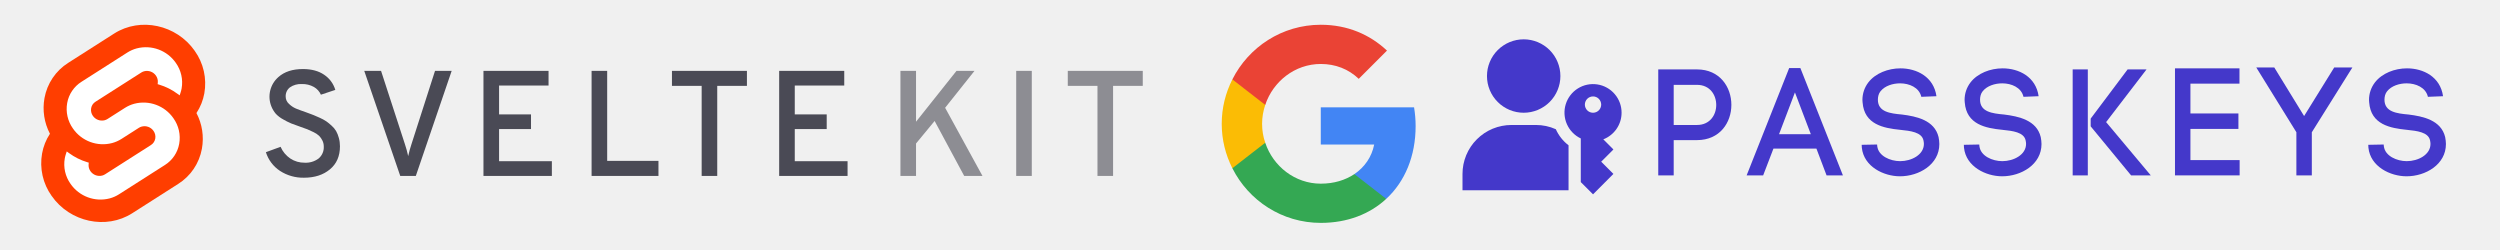
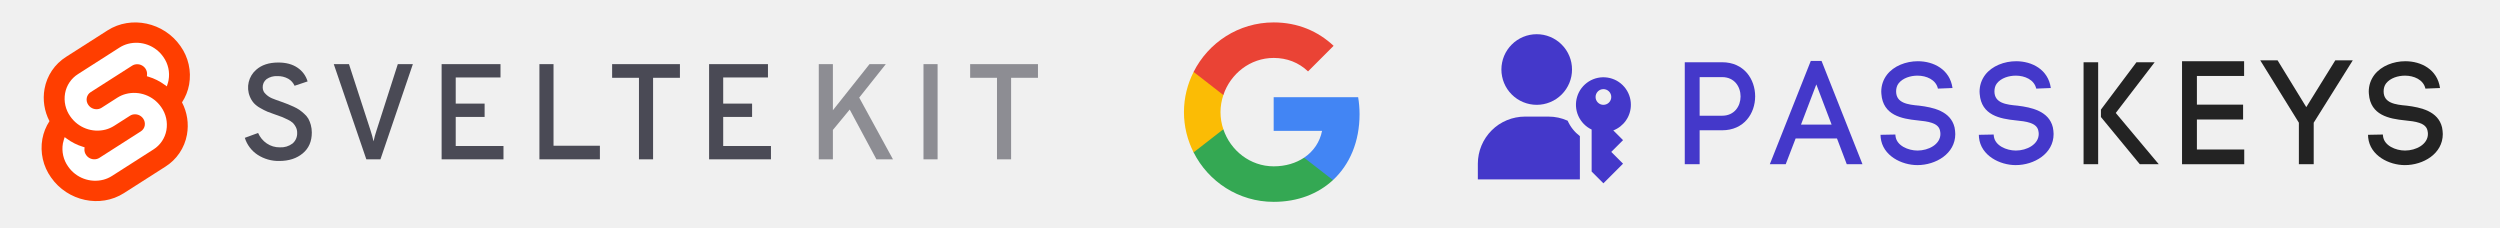
- <svg xmlns="http://www.w3.org/2000/svg" width="700" zoomAndPan="magnify" viewBox="0 0 525 52.5" height="70" preserveAspectRatio="xMidYMid meet" version="1.0">
+ <svg xmlns="http://www.w3.org/2000/svg" width="550" zoomAndPan="magnify" viewBox="0 0 412.5 37.5" height="50" preserveAspectRatio="xMidYMid meet" version="1.0">
  <defs>
    <g />
-     <clipPath id="cadb9751e6">
-       <path d="M 8 5.199 L 44 5.199 L 44 46.805 L 8 46.805 Z M 8 5.199 " clip-rule="nonzero" />
+     <clipPath id="d0711f9213">
+       <path d="M 135 10 L 171.957 10 L 171.957 27 L 135 27 Z M 135 10 " clip-rule="nonzero" />
    </clipPath>
-     <clipPath id="41104398b2">
-       <path d="M 277 22 L 297.723 22 L 297.723 42 L 277 42 Z M 277 22 " clip-rule="nonzero" />
+     <clipPath id="17dd0ff3cd">
+       <path d="M 6.168 3.699 L 32 3.699 L 32 33.305 L 6.168 33.305 Z M 6.168 3.699 " clip-rule="nonzero" />
    </clipPath>
-     <clipPath id="c74eee0e8f">
-       <path d="M 258 29 L 292 29 L 292 46.805 L 258 46.805 Z M 258 29 " clip-rule="nonzero" />
+     <clipPath id="962f25209b">
+       <path d="M 210 16 L 224.645 16 L 224.645 30 L 210 30 Z M 210 16 " clip-rule="nonzero" />
    </clipPath>
-     <clipPath id="eed6192fbb">
-       <path d="M 256.121 16 L 266 16 L 266 36 L 256.121 36 Z M 256.121 16 " clip-rule="nonzero" />
+     <clipPath id="798886a369">
+       <path d="M 196 21 L 220 21 L 220 33.305 L 196 33.305 Z M 196 21 " clip-rule="nonzero" />
    </clipPath>
-     <clipPath id="0cfed5fe88">
-       <path d="M 258 5.199 L 292 5.199 L 292 23 L 258 23 Z M 258 5.199 " clip-rule="nonzero" />
+     <clipPath id="4cec5f9e22">
+       <path d="M 195.039 11 L 202 11 L 202 26 L 195.039 26 Z M 195.039 11 " clip-rule="nonzero" />
+     </clipPath>
+     <clipPath id="e4d94f9209">
+       <path d="M 196 3.699 L 221 3.699 L 221 16 L 196 16 Z M 196 3.699 " clip-rule="nonzero" />
    </clipPath>
  </defs>
-   <path fill="#8d8d93" d="M 202.477 36.941 L 196.27 25.406 L 192.367 30.133 L 192.367 36.941 L 189.09 36.941 L 189.09 14.879 L 192.367 14.879 L 192.367 25.562 L 200.867 14.879 L 204.648 14.879 L 198.477 22.633 L 206.316 36.941 Z M 213.402 36.941 L 213.402 14.879 L 216.676 14.879 L 216.676 36.941 Z M 233.746 18.031 L 233.746 36.941 L 230.469 36.941 L 230.469 18.031 L 224.234 18.031 L 224.234 14.879 L 239.98 14.879 L 239.98 18.031 Z M 233.746 18.031 " fill-opacity="1" fill-rule="nonzero" />
-   <path fill="#4a4a55" d="M 63.867 37.32 C 62.07 37.363 60.301 36.863 58.797 35.887 C 57.387 34.957 56.344 33.57 55.836 31.961 L 58.922 30.828 C 59.352 31.816 60.047 32.66 60.938 33.27 C 61.84 33.875 62.906 34.188 63.992 34.168 C 65.035 34.223 66.066 33.91 66.906 33.285 C 67.645 32.664 68.047 31.727 67.992 30.762 C 67.996 30.32 67.895 29.883 67.691 29.484 C 67.516 29.133 67.289 28.809 67.016 28.523 C 66.668 28.207 66.277 27.949 65.852 27.75 C 65.324 27.488 64.891 27.289 64.543 27.152 C 64.195 27.016 63.688 26.832 63.016 26.602 C 62.176 26.309 61.547 26.078 61.125 25.91 C 60.559 25.668 60.004 25.387 59.473 25.074 C 58.898 24.77 58.379 24.375 57.93 23.906 C 57.543 23.449 57.227 22.934 57 22.379 C 56.109 20.207 56.703 17.707 58.48 16.168 C 59.738 15.055 61.449 14.5 63.613 14.5 C 65.418 14.5 66.902 14.898 68.066 15.695 C 69.199 16.449 70.031 17.574 70.414 18.879 L 67.391 19.887 C 67.086 19.207 66.574 18.637 65.926 18.266 C 65.145 17.828 64.254 17.617 63.359 17.648 C 62.48 17.602 61.613 17.844 60.887 18.344 C 60.289 18.809 59.953 19.539 59.992 20.297 C 59.996 20.879 60.246 21.43 60.684 21.812 C 61.102 22.223 61.594 22.555 62.133 22.789 C 62.637 22.996 63.402 23.281 64.43 23.637 C 65.059 23.871 65.527 24.043 65.832 24.16 C 66.137 24.273 66.582 24.469 67.172 24.742 C 67.641 24.949 68.094 25.199 68.523 25.48 C 68.91 25.758 69.277 26.059 69.625 26.379 C 70.008 26.711 70.332 27.098 70.586 27.531 C 70.832 27.977 71.023 28.453 71.152 28.949 C 71.316 29.527 71.395 30.129 71.391 30.73 C 71.391 32.789 70.688 34.402 69.281 35.566 C 67.875 36.734 66.07 37.316 63.867 37.32 Z M 84.051 36.941 L 76.492 14.879 L 80.02 14.879 L 85.027 30.258 C 85.305 31.086 85.535 31.93 85.719 32.781 C 85.906 31.93 86.137 31.086 86.414 30.258 L 91.355 14.879 L 94.852 14.879 L 87.324 36.941 Z M 101.527 36.941 L 101.527 14.879 L 115.195 14.879 L 115.195 17.969 L 104.805 17.969 L 104.805 24.02 L 111.512 24.02 L 111.512 27.109 L 104.805 27.109 L 104.805 33.852 L 115.891 33.852 L 115.891 36.941 Z M 124.234 36.941 L 124.234 14.879 L 127.508 14.879 L 127.508 33.789 L 138.277 33.789 L 138.277 36.941 Z M 150.621 18.031 L 150.621 36.941 L 147.348 36.941 L 147.348 18.031 L 141.109 18.031 L 141.109 14.879 L 156.855 14.879 L 156.855 18.031 Z M 163.625 36.941 L 163.625 14.879 L 177.293 14.879 L 177.293 17.969 L 166.902 17.969 L 166.902 24.02 L 173.609 24.02 L 173.609 27.109 L 166.902 27.109 L 166.902 33.852 L 177.988 33.852 L 177.988 36.941 Z M 163.625 36.941 " fill-opacity="1" fill-rule="nonzero" />
-   <g clip-path="url(#cadb9751e6)">
-     <path fill="#ff3e00" d="M 40.898 10.684 C 37.055 5.176 29.461 3.543 23.977 7.043 L 14.336 13.191 C 11.703 14.852 9.891 17.543 9.34 20.605 C 8.879 23.16 9.285 25.793 10.488 28.09 C 9.664 29.344 9.102 30.75 8.836 32.227 C 8.281 35.348 9.004 38.562 10.848 41.145 C 14.691 46.652 22.281 48.285 27.77 44.781 L 37.406 38.633 C 40.039 36.977 41.855 34.285 42.402 31.223 C 42.863 28.668 42.461 26.035 41.254 23.738 C 42.082 22.484 42.645 21.078 42.91 19.602 C 43.465 16.48 42.738 13.262 40.895 10.684 " fill-opacity="1" fill-rule="nonzero" />
+   <g clip-path="url(#d0711f9213)">
+     <path fill="#8d8d93" d="M 144.609 26.289 L 140.203 18.078 L 137.426 21.441 L 137.426 26.289 L 135.098 26.289 L 135.098 10.586 L 137.426 10.586 L 137.426 18.191 L 143.469 10.586 L 146.156 10.586 L 141.77 16.105 L 147.34 26.289 Z M 152.375 26.289 L 152.375 10.586 L 154.703 10.586 L 154.703 26.289 Z M 166.832 12.832 L 166.832 26.289 L 164.504 26.289 L 164.504 12.832 L 160.074 12.832 L 160.074 10.586 L 171.266 10.586 L 171.266 12.832 Z M 166.832 12.832 " fill-opacity="1" fill-rule="nonzero" />
  </g>
-   <path fill="#ffffff" d="M 23.031 41.664 C 19.926 42.473 16.645 41.254 14.816 38.613 C 13.707 37.062 13.273 35.129 13.605 33.25 C 13.66 32.945 13.738 32.645 13.836 32.352 L 14.016 31.797 L 14.512 32.16 C 15.652 32.996 16.926 33.637 18.281 34.047 L 18.637 34.152 L 18.605 34.512 C 18.562 35.02 18.699 35.531 18.992 35.945 C 19.547 36.742 20.535 37.109 21.469 36.867 C 21.68 36.809 21.879 36.723 22.062 36.605 L 31.699 30.457 C 32.176 30.156 32.504 29.668 32.605 29.113 C 32.707 28.547 32.574 27.965 32.242 27.496 C 31.691 26.699 30.699 26.332 29.766 26.578 C 29.555 26.633 29.355 26.719 29.172 26.836 L 25.496 29.184 C 24.891 29.566 24.23 29.855 23.535 30.043 C 20.43 30.852 17.148 29.633 15.32 26.992 C 14.211 25.441 13.773 23.508 14.109 21.629 C 14.438 19.789 15.531 18.168 17.117 17.172 L 26.754 11.023 C 27.359 10.641 28.02 10.348 28.711 10.164 C 31.82 9.355 35.098 10.574 36.93 13.211 C 38.035 14.766 38.473 16.699 38.141 18.574 C 38.082 18.883 38.008 19.184 37.91 19.477 L 37.727 20.031 L 37.234 19.672 C 36.094 18.832 34.82 18.195 33.465 17.785 L 33.105 17.676 L 33.141 17.316 C 33.184 16.809 33.043 16.301 32.75 15.883 C 32.199 15.09 31.211 14.723 30.277 14.965 C 30.066 15.02 29.867 15.105 29.684 15.223 L 20.043 21.371 C 19.566 21.672 19.238 22.16 19.141 22.715 C 19.039 23.281 19.172 23.863 19.504 24.332 C 20.055 25.125 21.043 25.492 21.98 25.25 C 22.188 25.195 22.387 25.109 22.57 24.992 L 26.25 22.645 C 26.855 22.262 27.516 21.969 28.207 21.785 C 31.312 20.977 34.594 22.195 36.422 24.832 C 37.531 26.383 37.969 28.316 37.633 30.195 C 37.305 32.039 36.211 33.656 34.629 34.652 L 24.992 40.801 C 24.387 41.188 23.727 41.477 23.031 41.664 " fill-opacity="1" fill-rule="nonzero" />
+   <path fill="#4a4a55" d="M 46.102 26.559 C 44.824 26.59 43.566 26.234 42.496 25.535 C 41.496 24.875 40.754 23.891 40.395 22.742 L 42.586 21.938 C 42.891 22.641 43.387 23.242 44.02 23.672 C 44.66 24.105 45.418 24.328 46.191 24.312 C 46.934 24.352 47.664 24.129 48.262 23.684 C 48.785 23.242 49.07 22.578 49.031 21.891 C 49.035 21.574 48.961 21.262 48.82 20.98 C 48.695 20.73 48.535 20.5 48.34 20.297 C 48.094 20.074 47.812 19.887 47.512 19.75 C 47.137 19.562 46.828 19.418 46.582 19.32 C 46.336 19.223 45.973 19.094 45.496 18.93 C 44.898 18.719 44.453 18.555 44.152 18.438 C 43.75 18.266 43.355 18.066 42.977 17.844 C 42.57 17.625 42.199 17.344 41.883 17.012 C 41.605 16.688 41.383 16.32 41.223 15.926 C 40.586 14.379 41.012 12.598 42.273 11.508 C 43.168 10.715 44.383 10.316 45.922 10.316 C 47.203 10.316 48.258 10.602 49.086 11.168 C 49.891 11.703 50.48 12.508 50.754 13.434 L 48.605 14.152 C 48.391 13.668 48.027 13.262 47.566 12.996 C 47.008 12.688 46.379 12.535 45.742 12.559 C 45.117 12.523 44.5 12.699 43.984 13.055 C 43.559 13.383 43.32 13.902 43.348 14.445 C 43.352 14.855 43.527 15.25 43.84 15.52 C 44.137 15.812 44.484 16.051 44.867 16.215 C 45.227 16.367 45.77 16.566 46.504 16.82 C 46.949 16.984 47.281 17.109 47.496 17.191 C 47.715 17.273 48.031 17.41 48.449 17.605 C 48.785 17.754 49.105 17.93 49.41 18.133 C 49.684 18.328 49.945 18.543 50.195 18.773 C 50.465 19.008 50.695 19.281 50.879 19.59 C 51.051 19.91 51.188 20.25 51.281 20.598 C 51.395 21.012 51.449 21.438 51.449 21.867 C 51.449 23.332 50.949 24.48 49.949 25.309 C 48.949 26.141 47.668 26.555 46.102 26.559 Z M 60.445 26.289 L 55.074 10.586 L 57.582 10.586 L 61.141 21.531 C 61.336 22.121 61.5 22.719 61.633 23.328 C 61.762 22.719 61.93 22.121 62.125 21.531 L 65.637 10.586 L 68.121 10.586 L 62.773 26.289 Z M 72.867 26.289 L 72.867 10.586 L 82.582 10.586 L 82.582 12.785 L 75.195 12.785 L 75.195 17.094 L 79.961 17.094 L 79.961 19.289 L 75.195 19.289 L 75.195 24.09 L 83.074 24.09 L 83.074 26.289 Z M 89.004 26.289 L 89.004 10.586 L 91.332 10.586 L 91.332 24.043 L 98.984 24.043 L 98.984 26.289 Z M 107.758 12.832 L 107.758 26.289 L 105.43 26.289 L 105.43 12.832 L 101 12.832 L 101 10.586 L 112.188 10.586 L 112.188 12.832 Z M 117 26.289 L 117 10.586 L 126.715 10.586 L 126.715 12.785 L 119.328 12.785 L 119.328 17.094 L 124.094 17.094 L 124.094 19.289 L 119.328 19.289 L 119.328 24.09 L 127.207 24.09 L 127.207 26.289 Z M 117 26.289 " fill-opacity="1" fill-rule="nonzero" />
+   <g clip-path="url(#17dd0ff3cd)">
+     <path fill="#ff3e00" d="M 29.777 7.602 C 27.043 3.684 21.648 2.523 17.75 5.012 L 10.898 9.387 C 9.027 10.566 7.738 12.484 7.348 14.664 C 7.023 16.48 7.309 18.355 8.164 19.988 C 7.578 20.879 7.18 21.883 6.988 22.934 C 6.594 25.152 7.109 27.441 8.422 29.277 C 11.152 33.199 16.547 34.359 20.445 31.867 L 27.297 27.492 C 29.168 26.312 30.457 24.398 30.848 22.219 C 31.176 20.398 30.887 18.527 30.031 16.891 C 30.617 16 31.016 15 31.207 13.949 C 31.602 11.727 31.086 9.438 29.777 7.602 " fill-opacity="1" fill-rule="nonzero" />
+   </g>
+   <path fill="#ffffff" d="M 17.082 29.648 C 14.871 30.223 12.539 29.355 11.242 27.477 C 10.453 26.375 10.145 25 10.379 23.66 C 10.418 23.445 10.473 23.23 10.543 23.02 L 10.672 22.625 L 11.023 22.883 C 11.832 23.48 12.738 23.934 13.703 24.227 L 13.957 24.305 L 13.934 24.559 C 13.902 24.922 14 25.281 14.211 25.578 C 14.602 26.145 15.305 26.406 15.969 26.234 C 16.117 26.195 16.262 26.133 16.391 26.051 L 23.242 21.672 C 23.578 21.457 23.812 21.113 23.883 20.719 C 23.953 20.312 23.859 19.898 23.625 19.566 C 23.234 19 22.531 18.738 21.863 18.91 C 21.715 18.953 21.574 19.012 21.445 19.098 L 18.832 20.766 C 18.398 21.039 17.93 21.246 17.438 21.379 C 15.23 21.953 12.898 21.086 11.598 19.207 C 10.812 18.105 10.5 16.73 10.738 15.391 C 10.973 14.082 11.75 12.93 12.875 12.223 L 19.723 7.844 C 20.156 7.57 20.625 7.363 21.117 7.234 C 23.324 6.656 25.656 7.523 26.957 9.402 C 27.742 10.508 28.055 11.883 27.816 13.219 C 27.777 13.438 27.723 13.652 27.652 13.859 L 27.523 14.254 L 27.172 13.996 C 26.363 13.402 25.457 12.945 24.492 12.656 L 24.238 12.578 L 24.262 12.324 C 24.293 11.961 24.195 11.598 23.988 11.301 C 23.594 10.738 22.895 10.477 22.227 10.648 C 22.078 10.688 21.938 10.75 21.809 10.832 L 14.957 15.207 C 14.617 15.422 14.383 15.77 14.312 16.164 C 14.242 16.566 14.336 16.98 14.574 17.312 C 14.965 17.879 15.668 18.141 16.332 17.969 C 16.48 17.93 16.621 17.867 16.754 17.785 L 19.367 16.113 C 19.797 15.84 20.266 15.633 20.758 15.504 C 22.965 14.926 25.297 15.793 26.598 17.672 C 27.383 18.773 27.695 20.152 27.457 21.488 C 27.223 22.797 26.449 23.949 25.32 24.66 L 18.473 29.035 C 18.043 29.309 17.574 29.516 17.082 29.648 " fill-opacity="1" fill-rule="nonzero" />
  <g fill="#4438ca" fill-opacity="1">
-     <g transform="translate(345.4991, 36.8308)">
+     <g transform="translate(275.9208, 27.09823)">
      <g>
-         <path d="M 10.871 -22.254 L 2.734 -22.254 L 2.734 0 L 5.977 0 L 5.977 -7.406 L 10.871 -7.406 C 15.672 -7.406 18.09 -11.094 18.09 -14.812 C 18.09 -18.535 15.672 -22.254 10.871 -22.254 Z M 10.871 -10.586 L 5.977 -10.586 L 5.977 -19.012 L 10.871 -19.012 C 13.574 -19.012 14.91 -16.914 14.91 -14.781 C 14.91 -12.684 13.574 -10.586 10.871 -10.586 Z M 10.871 -10.586 " />
+         <path d="M 8.223 -16.828 L 2.066 -16.828 L 2.066 0 L 4.52 0 L 4.52 -5.602 L 8.223 -5.602 C 11.852 -5.602 13.68 -8.391 13.68 -11.203 C 13.68 -14.016 11.852 -16.828 8.223 -16.828 Z M 8.223 -8.004 L 4.52 -8.004 L 4.52 -14.375 L 8.223 -14.375 C 10.266 -14.375 11.273 -12.789 11.273 -11.18 C 11.273 -9.59 10.266 -8.004 8.223 -8.004 Z M 8.223 -8.004 " />
      </g>
    </g>
  </g>
  <g fill="#4438ca" fill-opacity="1">
-     <g transform="translate(366.9221, 36.8308)">
+     <g transform="translate(292.1186, 27.09823)">
      <g>
-         <path d="M 5.5 -5.625 L 14.527 -5.625 L 16.656 0 L 20.09 0 L 11.156 -22.539 L 8.805 -22.539 L -0.129 0 L 3.34 0 Z M 13.352 -8.648 L 6.676 -8.648 L 10.016 -17.422 Z M 13.352 -8.648 " />
+         <path d="M 4.16 -4.254 L 10.984 -4.254 L 12.598 0 L 15.191 0 L 8.438 -17.043 L 6.66 -17.043 L -0.098 0 L 2.523 0 Z M 10.098 -6.539 L 5.047 -6.539 L 7.574 -13.172 Z M 10.098 -6.539 " />
      </g>
    </g>
  </g>
  <g fill="#4438ca" fill-opacity="1">
-     <g transform="translate(389.6165, 36.8308)">
+     <g transform="translate(309.2776, 27.09823)">
      <g>
-         <path d="M 13.859 -16.5 L 17.039 -16.625 C 16.469 -20.695 12.906 -22.477 9.473 -22.477 C 6.898 -22.477 4.227 -21.457 2.734 -19.52 C 1.906 -18.438 1.492 -17.168 1.492 -15.832 C 1.492 -15.672 1.527 -15.48 1.527 -15.289 L 1.527 -15.324 C 1.875 -10.68 5.945 -9.918 9.41 -9.57 C 11.637 -9.348 13.926 -9.059 14.305 -7.375 C 14.367 -7.09 14.402 -6.836 14.402 -6.613 C 14.402 -4.324 11.793 -2.988 9.41 -2.988 C 7.344 -2.988 4.832 -4.07 4.609 -6.137 L 4.609 -6.008 L 4.578 -6.484 L 1.336 -6.422 L 1.367 -5.816 C 1.781 -1.844 5.945 0.191 9.379 0.191 C 13.383 0.191 17.645 -2.289 17.645 -6.582 C 17.645 -7.027 17.578 -7.566 17.484 -8.043 C 16.625 -11.602 12.844 -12.398 9.793 -12.781 C 7.312 -13.004 4.738 -13.32 4.738 -15.895 C 4.738 -16.531 4.895 -17.168 5.277 -17.645 C 6.199 -18.82 7.883 -19.328 9.41 -19.328 C 11.316 -19.328 13.414 -18.469 13.859 -16.5 Z M 13.859 -16.5 " />
+         <path d="M 10.48 -12.477 L 12.887 -12.574 C 12.453 -15.648 9.762 -16.996 7.164 -16.996 C 5.215 -16.996 3.195 -16.227 2.066 -14.762 C 1.441 -13.941 1.129 -12.98 1.129 -11.973 C 1.129 -11.852 1.152 -11.707 1.152 -11.562 L 1.152 -11.586 C 1.418 -8.078 4.496 -7.5 7.117 -7.234 C 8.797 -7.066 10.527 -6.852 10.816 -5.578 C 10.867 -5.359 10.891 -5.168 10.891 -5 C 10.891 -3.27 8.918 -2.258 7.117 -2.258 C 5.555 -2.258 3.652 -3.078 3.484 -4.641 L 3.484 -4.543 L 3.461 -4.902 L 1.008 -4.855 L 1.035 -4.398 C 1.348 -1.395 4.496 0.145 7.09 0.145 C 10.121 0.145 13.344 -1.73 13.344 -4.977 C 13.344 -5.312 13.293 -5.723 13.223 -6.082 C 12.574 -8.773 9.711 -9.375 7.402 -9.664 C 5.527 -9.832 3.582 -10.074 3.582 -12.02 C 3.582 -12.5 3.703 -12.98 3.992 -13.344 C 4.688 -14.23 5.961 -14.617 7.117 -14.617 C 8.559 -14.617 10.145 -13.969 10.48 -12.477 Z M 10.48 -12.477 " />
      </g>
    </g>
  </g>
  <g fill="#4438ca" fill-opacity="1">
-     <g transform="translate(411.0713, 36.8308)">
+     <g transform="translate(325.4994, 27.09823)">
      <g>
-         <path d="M 13.859 -16.5 L 17.039 -16.625 C 16.469 -20.695 12.906 -22.477 9.473 -22.477 C 6.898 -22.477 4.227 -21.457 2.734 -19.52 C 1.906 -18.438 1.492 -17.168 1.492 -15.832 C 1.492 -15.672 1.527 -15.48 1.527 -15.289 L 1.527 -15.324 C 1.875 -10.68 5.945 -9.918 9.41 -9.57 C 11.637 -9.348 13.926 -9.059 14.305 -7.375 C 14.367 -7.09 14.402 -6.836 14.402 -6.613 C 14.402 -4.324 11.793 -2.988 9.41 -2.988 C 7.344 -2.988 4.832 -4.07 4.609 -6.137 L 4.609 -6.008 L 4.578 -6.484 L 1.336 -6.422 L 1.367 -5.816 C 1.781 -1.844 5.945 0.191 9.379 0.191 C 13.383 0.191 17.645 -2.289 17.645 -6.582 C 17.645 -7.027 17.578 -7.566 17.484 -8.043 C 16.625 -11.602 12.844 -12.398 9.793 -12.781 C 7.312 -13.004 4.738 -13.32 4.738 -15.895 C 4.738 -16.531 4.895 -17.168 5.277 -17.645 C 6.199 -18.82 7.883 -19.328 9.41 -19.328 C 11.316 -19.328 13.414 -18.469 13.859 -16.5 Z M 13.859 -16.5 " />
+         <path d="M 10.48 -12.477 L 12.887 -12.574 C 12.453 -15.648 9.762 -16.996 7.164 -16.996 C 5.215 -16.996 3.195 -16.227 2.066 -14.762 C 1.441 -13.941 1.129 -12.98 1.129 -11.973 C 1.129 -11.852 1.152 -11.707 1.152 -11.562 L 1.152 -11.586 C 1.418 -8.078 4.496 -7.5 7.117 -7.234 C 8.797 -7.066 10.527 -6.852 10.816 -5.578 C 10.867 -5.359 10.891 -5.168 10.891 -5 C 10.891 -3.27 8.918 -2.258 7.117 -2.258 C 5.555 -2.258 3.652 -3.078 3.484 -4.641 L 3.484 -4.543 L 3.461 -4.902 L 1.008 -4.855 L 1.035 -4.398 C 1.348 -1.395 4.496 0.145 7.09 0.145 C 10.121 0.145 13.344 -1.73 13.344 -4.977 C 13.344 -5.312 13.293 -5.723 13.223 -6.082 C 12.574 -8.773 9.711 -9.375 7.402 -9.664 C 5.527 -9.832 3.582 -10.074 3.582 -12.02 C 3.582 -12.5 3.703 -12.98 3.992 -13.344 C 4.688 -14.23 5.961 -14.617 7.117 -14.617 C 8.559 -14.617 10.145 -13.969 10.48 -12.477 Z M 10.48 -12.477 " />
      </g>
    </g>
  </g>
-   <g fill="#4438ca" fill-opacity="1">
-     <g transform="translate(432.5261, 36.8308)">
+   <g fill="#232323" fill-opacity="1">
+     <g transform="translate(341.7231, 27.09823)">
      <g>
-         <path d="M 5.914 0 L 5.914 -22.254 L 2.734 -22.254 L 2.734 0 Z M 14.273 -22.254 L 6.516 -11.922 L 6.516 -10.301 L 15.004 0 L 19.137 0 L 9.758 -11.191 L 18.246 -22.254 Z M 14.273 -22.254 " />
+         <path d="M 4.473 0 L 4.473 -16.828 L 2.066 -16.828 L 2.066 0 Z M 10.793 -16.828 L 4.93 -9.016 L 4.93 -7.789 L 11.348 0 L 14.473 0 L 7.379 -8.461 L 13.797 -16.828 Z M 10.793 -16.828 " />
      </g>
    </g>
  </g>
-   <g fill="#4438ca" fill-opacity="1">
-     <g transform="translate(454.0127, 36.8308)">
+   <g fill="#232323" fill-opacity="1">
+     <g transform="translate(357.9689, 27.09823)">
      <g>
-         <path d="M 16.309 -3.211 L 5.977 -3.211 L 5.977 -9.758 L 16.055 -9.758 L 16.055 -13.004 L 5.977 -13.004 L 5.977 -19.266 L 16.277 -19.266 L 16.277 -22.477 L 2.734 -22.477 L 2.734 0 L 16.309 0 Z M 16.309 -3.211 " />
+         <path d="M 12.332 -2.43 L 4.52 -2.43 L 4.52 -7.379 L 12.141 -7.379 L 12.141 -9.832 L 4.52 -9.832 L 4.52 -14.566 L 12.309 -14.566 L 12.309 -16.996 L 2.066 -16.996 L 2.066 0 L 12.332 0 Z M 12.332 -2.43 " />
      </g>
    </g>
  </g>
-   <g fill="#4438ca" fill-opacity="1">
-     <g transform="translate(474.2915, 36.8308)">
+   <g fill="#232323" fill-opacity="1">
+     <g transform="translate(373.3016, 27.09823)">
      <g>
-         <path d="M 9.57 -12.461 L 3.305 -22.668 L -0.477 -22.668 L 7.949 -9.059 L 7.949 0 L 11.191 0 L 11.191 -9.059 L 19.711 -22.668 L 15.895 -22.668 Z M 9.57 -12.461 " />
+         <path d="M 7.234 -9.422 L 2.5 -17.141 L -0.359 -17.141 L 6.012 -6.852 L 6.012 0 L 8.461 0 L 8.461 -6.852 L 14.906 -17.141 L 12.02 -17.141 Z M 7.234 -9.422 " />
      </g>
    </g>
  </g>
-   <g fill="#4438ca" fill-opacity="1">
-     <g transform="translate(496.0006, 36.8308)">
+   <g fill="#232323" fill-opacity="1">
+     <g transform="translate(389.7156, 27.09823)">
      <g>
-         <path d="M 13.859 -16.5 L 17.039 -16.625 C 16.469 -20.695 12.906 -22.477 9.473 -22.477 C 6.898 -22.477 4.227 -21.457 2.734 -19.52 C 1.906 -18.438 1.492 -17.168 1.492 -15.832 C 1.492 -15.672 1.527 -15.48 1.527 -15.289 L 1.527 -15.324 C 1.875 -10.68 5.945 -9.918 9.41 -9.57 C 11.637 -9.348 13.926 -9.059 14.305 -7.375 C 14.367 -7.09 14.402 -6.836 14.402 -6.613 C 14.402 -4.324 11.793 -2.988 9.41 -2.988 C 7.344 -2.988 4.832 -4.07 4.609 -6.137 L 4.609 -6.008 L 4.578 -6.484 L 1.336 -6.422 L 1.367 -5.816 C 1.781 -1.844 5.945 0.191 9.379 0.191 C 13.383 0.191 17.645 -2.289 17.645 -6.582 C 17.645 -7.027 17.578 -7.566 17.484 -8.043 C 16.625 -11.602 12.844 -12.398 9.793 -12.781 C 7.312 -13.004 4.738 -13.32 4.738 -15.895 C 4.738 -16.531 4.895 -17.168 5.277 -17.645 C 6.199 -18.82 7.883 -19.328 9.41 -19.328 C 11.316 -19.328 13.414 -18.469 13.859 -16.5 Z M 13.859 -16.5 " />
+         <path d="M 10.48 -12.477 L 12.887 -12.574 C 12.453 -15.648 9.762 -16.996 7.164 -16.996 C 5.215 -16.996 3.195 -16.227 2.066 -14.762 C 1.441 -13.941 1.129 -12.98 1.129 -11.973 C 1.129 -11.852 1.152 -11.707 1.152 -11.562 L 1.152 -11.586 C 1.418 -8.078 4.496 -7.5 7.117 -7.234 C 8.797 -7.066 10.527 -6.852 10.816 -5.578 C 10.867 -5.359 10.891 -5.168 10.891 -5 C 10.891 -3.27 8.918 -2.258 7.117 -2.258 C 5.555 -2.258 3.652 -3.078 3.484 -4.641 L 3.484 -4.543 L 3.461 -4.902 L 1.008 -4.855 L 1.035 -4.398 C 1.348 -1.395 4.496 0.145 7.09 0.145 C 10.121 0.145 13.344 -1.73 13.344 -4.977 C 13.344 -5.312 13.293 -5.723 13.223 -6.082 C 12.574 -8.773 9.711 -9.375 7.402 -9.664 C 5.527 -9.832 3.582 -10.074 3.582 -12.02 C 3.582 -12.5 3.703 -12.98 3.992 -13.344 C 4.688 -14.23 5.961 -14.617 7.117 -14.617 C 8.559 -14.617 10.145 -13.969 10.48 -12.477 Z M 10.48 -12.477 " />
      </g>
    </g>
  </g>
-   <path fill="#4438ca" d="M 327.684 15.969 C 327.684 16.473 327.633 16.973 327.535 17.473 C 327.434 17.969 327.289 18.449 327.094 18.918 C 326.902 19.383 326.664 19.828 326.383 20.25 C 326.102 20.672 325.781 21.059 325.426 21.418 C 325.066 21.777 324.676 22.094 324.258 22.375 C 323.836 22.656 323.391 22.895 322.922 23.09 C 322.457 23.281 321.973 23.43 321.477 23.527 C 320.98 23.625 320.48 23.676 319.973 23.676 C 319.469 23.676 318.965 23.625 318.469 23.527 C 317.973 23.43 317.492 23.281 317.023 23.09 C 316.555 22.895 316.109 22.656 315.691 22.375 C 315.27 22.094 314.879 21.777 314.523 21.418 C 314.164 21.059 313.844 20.672 313.562 20.25 C 313.281 19.828 313.043 19.383 312.852 18.918 C 312.656 18.449 312.512 17.969 312.41 17.473 C 312.312 16.973 312.266 16.473 312.266 15.969 C 312.266 15.461 312.312 14.961 312.41 14.461 C 312.512 13.965 312.656 13.484 312.852 13.016 C 313.043 12.551 313.281 12.105 313.562 11.684 C 313.844 11.262 314.164 10.875 314.523 10.516 C 314.879 10.156 315.27 9.84 315.691 9.559 C 316.109 9.277 316.555 9.039 317.023 8.844 C 317.492 8.652 317.973 8.504 318.469 8.406 C 318.965 8.309 319.469 8.258 319.973 8.258 C 320.48 8.258 320.98 8.309 321.477 8.406 C 321.973 8.504 322.457 8.652 322.922 8.844 C 323.391 9.039 323.836 9.277 324.258 9.559 C 324.676 9.84 325.066 10.156 325.426 10.516 C 325.781 10.875 326.102 11.262 326.383 11.684 C 326.664 12.105 326.902 12.551 327.094 13.016 C 327.289 13.484 327.434 13.965 327.535 14.461 C 327.633 14.961 327.684 15.461 327.684 15.969 Z M 327.684 15.969 " fill-opacity="1" fill-rule="nonzero" />
-   <path fill="#4438ca" d="M 340.531 23.676 C 340.535 22.957 340.41 22.258 340.164 21.586 C 339.914 20.91 339.555 20.301 339.086 19.754 C 338.621 19.207 338.07 18.758 337.441 18.41 C 336.812 18.062 336.141 17.832 335.43 17.727 C 334.719 17.617 334.012 17.641 333.309 17.785 C 332.605 17.934 331.949 18.199 331.34 18.582 C 330.73 18.965 330.207 19.441 329.77 20.016 C 329.336 20.586 329.012 21.215 328.801 21.902 C 328.59 22.59 328.508 23.293 328.551 24.012 C 328.594 24.73 328.758 25.418 329.051 26.078 C 329.34 26.734 329.734 27.32 330.238 27.836 C 330.738 28.352 331.316 28.766 331.965 29.074 L 331.965 38.238 L 334.535 40.809 L 338.816 36.523 L 336.25 33.957 L 338.816 31.387 L 336.695 29.262 C 337.258 29.043 337.777 28.746 338.25 28.371 C 338.727 27.996 339.133 27.562 339.477 27.062 C 339.82 26.562 340.082 26.027 340.262 25.449 C 340.441 24.871 340.531 24.281 340.531 23.676 Z M 334.535 23.676 C 334.309 23.676 334.09 23.633 333.879 23.547 C 333.668 23.457 333.484 23.336 333.324 23.176 C 333.164 23.016 333.039 22.828 332.953 22.617 C 332.867 22.41 332.82 22.191 332.82 21.965 C 332.82 21.734 332.867 21.516 332.953 21.309 C 333.039 21.098 333.164 20.914 333.324 20.75 C 333.484 20.59 333.668 20.469 333.879 20.379 C 334.09 20.293 334.309 20.25 334.535 20.25 C 334.762 20.25 334.98 20.293 335.191 20.379 C 335.402 20.469 335.586 20.59 335.746 20.75 C 335.906 20.914 336.031 21.098 336.117 21.309 C 336.203 21.516 336.25 21.734 336.25 21.965 C 336.25 22.191 336.203 22.41 336.117 22.617 C 336.031 22.828 335.906 23.016 335.746 23.176 C 335.586 23.336 335.402 23.457 335.191 23.547 C 334.98 23.633 334.762 23.676 334.535 23.676 Z M 334.535 23.676 " fill-opacity="1" fill-rule="nonzero" />
-   <path fill="#4438ca" d="M 326.723 27.137 C 325.395 26.543 324 26.246 322.543 26.246 L 317.402 26.246 C 316.727 26.246 316.059 26.312 315.398 26.445 C 314.734 26.574 314.094 26.77 313.469 27.027 C 312.848 27.285 312.254 27.602 311.691 27.977 C 311.133 28.352 310.613 28.781 310.137 29.258 C 309.656 29.734 309.23 30.254 308.855 30.812 C 308.48 31.375 308.164 31.969 307.906 32.59 C 307.648 33.215 307.453 33.859 307.32 34.52 C 307.191 35.18 307.125 35.852 307.125 36.523 L 307.125 39.953 L 329.395 39.953 L 329.395 30.512 C 328.223 29.609 327.332 28.484 326.723 27.137 Z M 326.723 27.137 " fill-opacity="1" fill-rule="nonzero" />
-   <g clip-path="url(#41104398b2)">
-     <path fill="#4285f4" d="M 297.281 26.469 C 297.281 25.102 297.16 23.801 296.953 22.535 L 277.363 22.535 L 277.363 30.352 L 288.578 30.352 C 288.078 32.918 286.602 35.086 284.418 36.559 L 284.418 41.762 L 291.109 41.762 C 295.027 38.137 297.281 32.797 297.281 26.469 Z M 297.281 26.469 " fill-opacity="1" fill-rule="nonzero" />
+   <path fill="#4438ca" d="M 259.383 11.469 C 259.383 11.852 259.348 12.23 259.273 12.605 C 259.199 12.98 259.086 13.348 258.941 13.699 C 258.793 14.055 258.613 14.391 258.402 14.707 C 258.188 15.027 257.949 15.32 257.676 15.59 C 257.406 15.859 257.113 16.102 256.793 16.316 C 256.477 16.527 256.141 16.707 255.785 16.852 C 255.434 17 255.07 17.109 254.695 17.184 C 254.32 17.258 253.941 17.297 253.559 17.297 C 253.176 17.297 252.797 17.258 252.422 17.184 C 252.043 17.109 251.68 17 251.328 16.852 C 250.973 16.707 250.637 16.527 250.32 16.316 C 250 16.102 249.707 15.859 249.438 15.59 C 249.164 15.32 248.926 15.027 248.711 14.707 C 248.5 14.391 248.32 14.055 248.172 13.699 C 248.027 13.348 247.918 12.98 247.844 12.605 C 247.766 12.23 247.73 11.852 247.73 11.469 C 247.73 11.086 247.766 10.707 247.844 10.332 C 247.918 9.957 248.027 9.594 248.172 9.238 C 248.32 8.887 248.5 8.551 248.711 8.234 C 248.926 7.914 249.164 7.621 249.438 7.352 C 249.707 7.078 250 6.836 250.32 6.625 C 250.637 6.414 250.973 6.234 251.328 6.086 C 251.68 5.941 252.043 5.828 252.422 5.754 C 252.797 5.68 253.176 5.645 253.559 5.645 C 253.941 5.645 254.32 5.68 254.695 5.754 C 255.07 5.828 255.434 5.941 255.785 6.086 C 256.141 6.234 256.477 6.414 256.793 6.625 C 257.113 6.836 257.406 7.078 257.676 7.352 C 257.949 7.621 258.188 7.914 258.402 8.234 C 258.613 8.551 258.793 8.887 258.941 9.238 C 259.086 9.594 259.199 9.957 259.273 10.332 C 259.348 10.707 259.383 11.086 259.383 11.469 Z M 259.383 11.469 " fill-opacity="1" fill-rule="nonzero" />
+   <path fill="#4438ca" d="M 269.094 17.297 C 269.098 16.754 269.004 16.227 268.816 15.715 C 268.629 15.207 268.359 14.746 268.004 14.332 C 267.652 13.918 267.234 13.582 266.762 13.316 C 266.285 13.055 265.777 12.883 265.242 12.801 C 264.703 12.719 264.168 12.734 263.637 12.844 C 263.105 12.957 262.609 13.156 262.148 13.445 C 261.688 13.738 261.293 14.098 260.961 14.527 C 260.633 14.961 260.387 15.438 260.23 15.957 C 260.07 16.477 260.008 17.008 260.039 17.551 C 260.07 18.094 260.199 18.613 260.418 19.113 C 260.637 19.609 260.938 20.051 261.316 20.441 C 261.695 20.832 262.129 21.145 262.621 21.375 L 262.621 28.305 L 264.562 30.246 L 267.801 27.008 L 265.859 25.066 L 267.801 23.125 L 266.195 21.52 C 266.621 21.355 267.016 21.129 267.371 20.848 C 267.73 20.562 268.039 20.234 268.297 19.855 C 268.559 19.48 268.754 19.074 268.891 18.637 C 269.027 18.199 269.094 17.754 269.094 17.297 Z M 264.562 17.297 C 264.391 17.297 264.227 17.266 264.066 17.199 C 263.91 17.133 263.77 17.039 263.648 16.918 C 263.527 16.797 263.434 16.656 263.367 16.496 C 263.301 16.34 263.27 16.176 263.27 16.004 C 263.27 15.832 263.301 15.664 263.367 15.508 C 263.434 15.348 263.527 15.207 263.648 15.086 C 263.77 14.965 263.91 14.871 264.066 14.805 C 264.227 14.738 264.391 14.707 264.562 14.707 C 264.734 14.707 264.898 14.738 265.059 14.805 C 265.219 14.871 265.359 14.965 265.48 15.086 C 265.602 15.207 265.695 15.348 265.762 15.508 C 265.824 15.664 265.859 15.832 265.859 16.004 C 265.859 16.176 265.824 16.34 265.762 16.496 C 265.695 16.656 265.602 16.797 265.48 16.918 C 265.359 17.039 265.219 17.133 265.059 17.199 C 264.898 17.266 264.734 17.297 264.562 17.297 Z M 264.562 17.297 " fill-opacity="1" fill-rule="nonzero" />
+   <path fill="#4438ca" d="M 258.66 19.914 C 257.652 19.465 256.602 19.238 255.5 19.238 L 251.613 19.238 C 251.105 19.238 250.598 19.289 250.098 19.391 C 249.598 19.488 249.113 19.637 248.641 19.832 C 248.172 20.027 247.723 20.266 247.297 20.547 C 246.875 20.832 246.48 21.152 246.121 21.516 C 245.762 21.875 245.438 22.27 245.156 22.691 C 244.871 23.117 244.633 23.562 244.438 24.035 C 244.242 24.508 244.094 24.992 243.996 25.492 C 243.895 25.992 243.844 26.5 243.844 27.008 L 243.844 29.598 L 260.68 29.598 L 260.68 22.465 C 259.793 21.781 259.117 20.934 258.66 19.914 Z M 258.66 19.914 " fill-opacity="1" fill-rule="nonzero" />
+   <g clip-path="url(#962f25209b)">
+     <path fill="#4285f4" d="M 224.328 18.836 C 224.328 17.863 224.242 16.938 224.094 16.035 L 210.156 16.035 L 210.156 21.598 L 218.137 21.598 C 217.777 23.426 216.73 24.969 215.176 26.016 L 215.176 29.715 L 219.938 29.715 C 222.727 27.137 224.328 23.34 224.328 18.836 Z M 224.328 18.836 " fill-opacity="1" fill-rule="nonzero" />
  </g>
-   <g clip-path="url(#c74eee0e8f)">
-     <path fill="#34a853" d="M 277.363 46.805 C 282.98 46.805 287.68 44.934 291.109 41.762 L 284.418 36.559 C 282.547 37.809 280.172 38.57 277.363 38.57 C 271.938 38.57 267.344 34.914 265.699 29.973 L 258.797 29.973 L 258.797 35.328 C 262.215 42.125 269.234 46.805 277.363 46.805 Z M 277.363 46.805 " fill-opacity="1" fill-rule="nonzero" />
+   <g clip-path="url(#798886a369)">
+     <path fill="#34a853" d="M 210.156 33.305 C 214.152 33.305 217.496 31.973 219.938 29.715 L 215.176 26.016 C 213.844 26.902 212.152 27.445 210.156 27.445 C 206.293 27.445 203.023 24.844 201.852 21.328 L 196.945 21.328 L 196.945 25.141 C 199.375 29.977 204.371 33.305 210.156 33.305 Z M 210.156 33.305 " fill-opacity="1" fill-rule="nonzero" />
  </g>
-   <g clip-path="url(#eed6192fbb)">
-     <path fill="#fbbc05" d="M 265.699 29.973 C 265.266 28.723 265.039 27.391 265.039 26.004 C 265.039 24.617 265.281 23.281 265.699 22.031 L 265.699 16.676 L 258.797 16.676 C 257.375 19.484 256.562 22.641 256.562 26.004 C 256.562 29.367 257.375 32.52 258.797 35.328 Z M 265.699 29.973 " fill-opacity="1" fill-rule="nonzero" />
+   <g clip-path="url(#4cec5f9e22)">
+     <path fill="#fbbc05" d="M 201.852 21.328 C 201.547 20.441 201.383 19.488 201.383 18.504 C 201.383 17.516 201.559 16.566 201.852 15.68 L 201.852 11.867 L 196.945 11.867 C 195.934 13.863 195.352 16.109 195.352 18.504 C 195.352 20.895 195.934 23.141 196.945 25.141 Z M 201.852 21.328 " fill-opacity="1" fill-rule="nonzero" />
  </g>
-   <g clip-path="url(#0cfed5fe88)">
-     <path fill="#ea4335" d="M 277.363 13.434 C 280.434 13.434 283.172 14.492 285.336 16.555 L 291.266 10.625 C 287.68 7.262 282.98 5.199 277.363 5.199 C 269.234 5.199 262.215 9.883 258.797 16.676 L 265.699 22.031 C 267.344 17.094 271.938 13.434 277.363 13.434 Z M 277.363 13.434 " fill-opacity="1" fill-rule="nonzero" />
+   <g clip-path="url(#e4d94f9209)">
+     <path fill="#ea4335" d="M 210.156 9.559 C 212.34 9.559 214.289 10.312 215.828 11.781 L 220.047 7.562 C 217.496 5.168 214.152 3.699 210.156 3.699 C 204.371 3.699 199.375 7.031 196.945 11.867 L 201.852 15.68 C 203.023 12.164 206.293 9.559 210.156 9.559 Z M 210.156 9.559 " fill-opacity="1" fill-rule="nonzero" />
  </g>
</svg>
